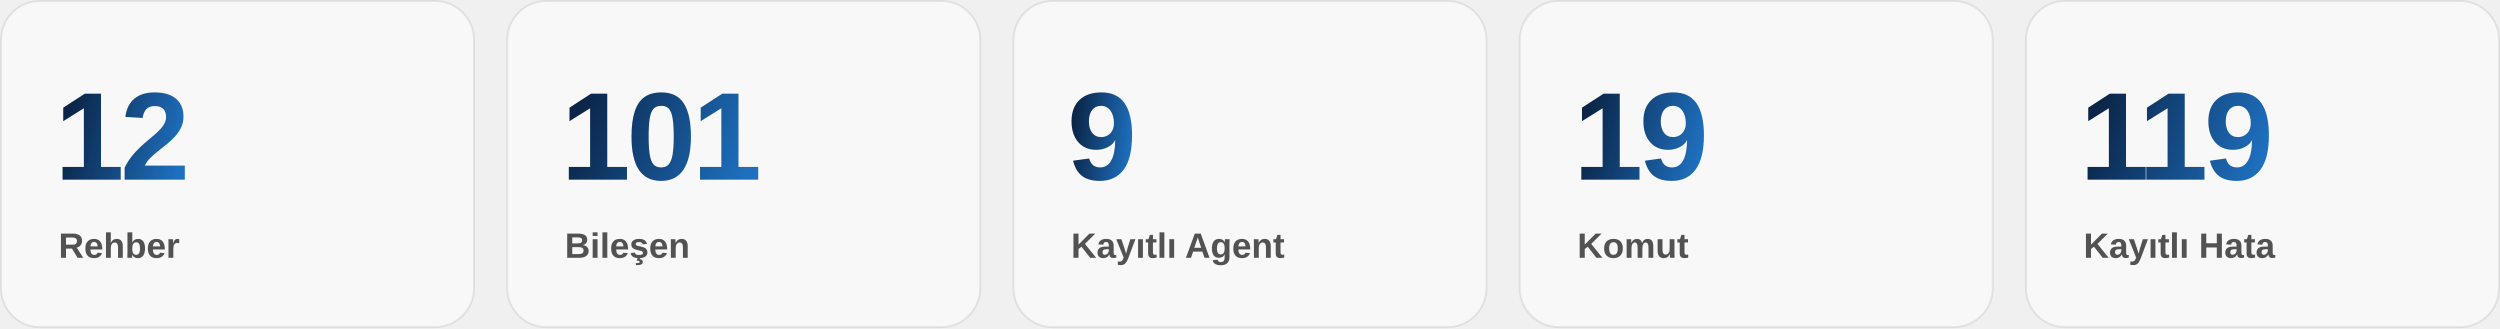
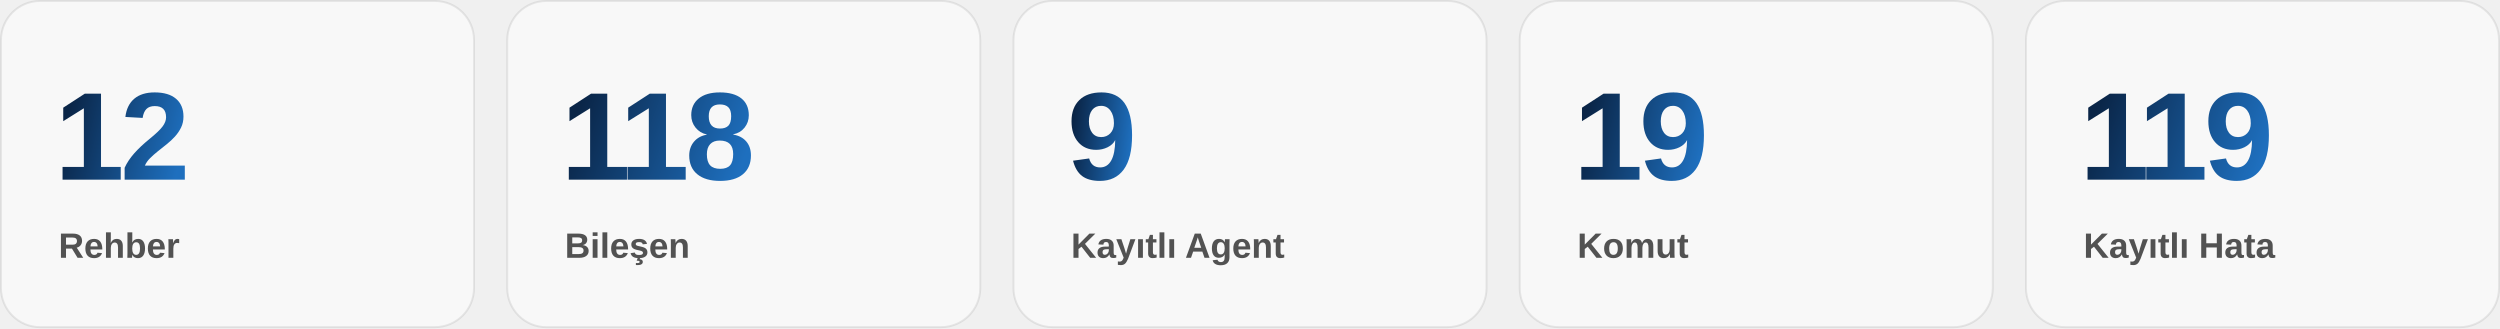
- <svg xmlns="http://www.w3.org/2000/svg" width="1280" height="168" viewBox="0 0 1280 168" role="img" aria-label="12 Rehber, 101 Bileşen, 9 Kayıtlı Agent, 19 Komut, 119 Kayıtlı Hata">
+ <svg xmlns="http://www.w3.org/2000/svg" width="1280" height="168" viewBox="0 0 1280 168" role="img" aria-label="12 Rehber, 118 Bileşen, 9 Kayıtlı Agent, 19 Komut, 119 Kayıtlı Hata">
  <defs>
    <linearGradient id="stat-ink" x1="0.008" y1="0.413" x2="0.992" y2="0.587">
      <stop offset="0%" stop-color="#0a2547" />
      <stop offset="100%" stop-color="#1e6fbe" />
    </linearGradient>
  </defs>
  <g transform="translate(0.0 0)">
    <rect x="0.5" y="0.5" width="242.2" height="167" rx="20" fill="#ffffff" />
    <rect x="0.5" y="0.5" width="242.2" height="167" rx="20" fill="rgb(0,0,0)" fill-opacity="0.03" stroke="rgb(0,0,0)" stroke-opacity="0.08" />
    <text x="28" y="92" font-family="-apple-system, BlinkMacSystemFont, 'Segoe UI', 'Helvetica Neue', Arial, sans-serif" font-size="64" font-weight="800" letter-spacing="-2" fill="url(#stat-ink)">12</text>
    <text x="30" y="132" font-family="-apple-system, BlinkMacSystemFont, 'Segoe UI', 'Helvetica Neue', Arial, sans-serif" font-size="18" font-weight="600" fill="#525252">Rehber</text>
  </g>
  <g transform="translate(259.2 0)">
    <rect x="0.5" y="0.5" width="242.2" height="167" rx="20" fill="#ffffff" />
    <rect x="0.5" y="0.5" width="242.2" height="167" rx="20" fill="rgb(0,0,0)" fill-opacity="0.03" stroke="rgb(0,0,0)" stroke-opacity="0.08" />
-     <text x="28" y="92" font-family="-apple-system, BlinkMacSystemFont, 'Segoe UI', 'Helvetica Neue', Arial, sans-serif" font-size="64" font-weight="800" letter-spacing="-2" fill="url(#stat-ink)">101</text>
+     <text x="28" y="92" font-family="-apple-system, BlinkMacSystemFont, 'Segoe UI', 'Helvetica Neue', Arial, sans-serif" font-size="64" font-weight="800" letter-spacing="-2" fill="url(#stat-ink)">118</text>
    <text x="30" y="132" font-family="-apple-system, BlinkMacSystemFont, 'Segoe UI', 'Helvetica Neue', Arial, sans-serif" font-size="18" font-weight="600" fill="#525252">Bileşen</text>
  </g>
  <g transform="translate(518.4 0)">
    <rect x="0.5" y="0.5" width="242.2" height="167" rx="20" fill="#ffffff" />
    <rect x="0.5" y="0.5" width="242.2" height="167" rx="20" fill="rgb(0,0,0)" fill-opacity="0.03" stroke="rgb(0,0,0)" stroke-opacity="0.08" />
    <text x="28" y="92" font-family="-apple-system, BlinkMacSystemFont, 'Segoe UI', 'Helvetica Neue', Arial, sans-serif" font-size="64" font-weight="800" letter-spacing="-2" fill="url(#stat-ink)">9</text>
    <text x="30" y="132" font-family="-apple-system, BlinkMacSystemFont, 'Segoe UI', 'Helvetica Neue', Arial, sans-serif" font-size="18" font-weight="600" fill="#525252">Kayıtlı Agent</text>
  </g>
  <g transform="translate(777.6 0)">
    <rect x="0.5" y="0.5" width="242.2" height="167" rx="20" fill="#ffffff" />
    <rect x="0.5" y="0.5" width="242.2" height="167" rx="20" fill="rgb(0,0,0)" fill-opacity="0.03" stroke="rgb(0,0,0)" stroke-opacity="0.08" />
    <text x="28" y="92" font-family="-apple-system, BlinkMacSystemFont, 'Segoe UI', 'Helvetica Neue', Arial, sans-serif" font-size="64" font-weight="800" letter-spacing="-2" fill="url(#stat-ink)">19</text>
    <text x="30" y="132" font-family="-apple-system, BlinkMacSystemFont, 'Segoe UI', 'Helvetica Neue', Arial, sans-serif" font-size="18" font-weight="600" fill="#525252">Komut</text>
  </g>
  <g transform="translate(1036.8 0)">
    <rect x="0.5" y="0.5" width="242.2" height="167" rx="20" fill="#ffffff" />
    <rect x="0.5" y="0.5" width="242.2" height="167" rx="20" fill="rgb(0,0,0)" fill-opacity="0.03" stroke="rgb(0,0,0)" stroke-opacity="0.08" />
    <text x="28" y="92" font-family="-apple-system, BlinkMacSystemFont, 'Segoe UI', 'Helvetica Neue', Arial, sans-serif" font-size="64" font-weight="800" letter-spacing="-2" fill="url(#stat-ink)">119</text>
    <text x="30" y="132" font-family="-apple-system, BlinkMacSystemFont, 'Segoe UI', 'Helvetica Neue', Arial, sans-serif" font-size="18" font-weight="600" fill="#525252">Kayıtlı Hata</text>
  </g>
</svg>
